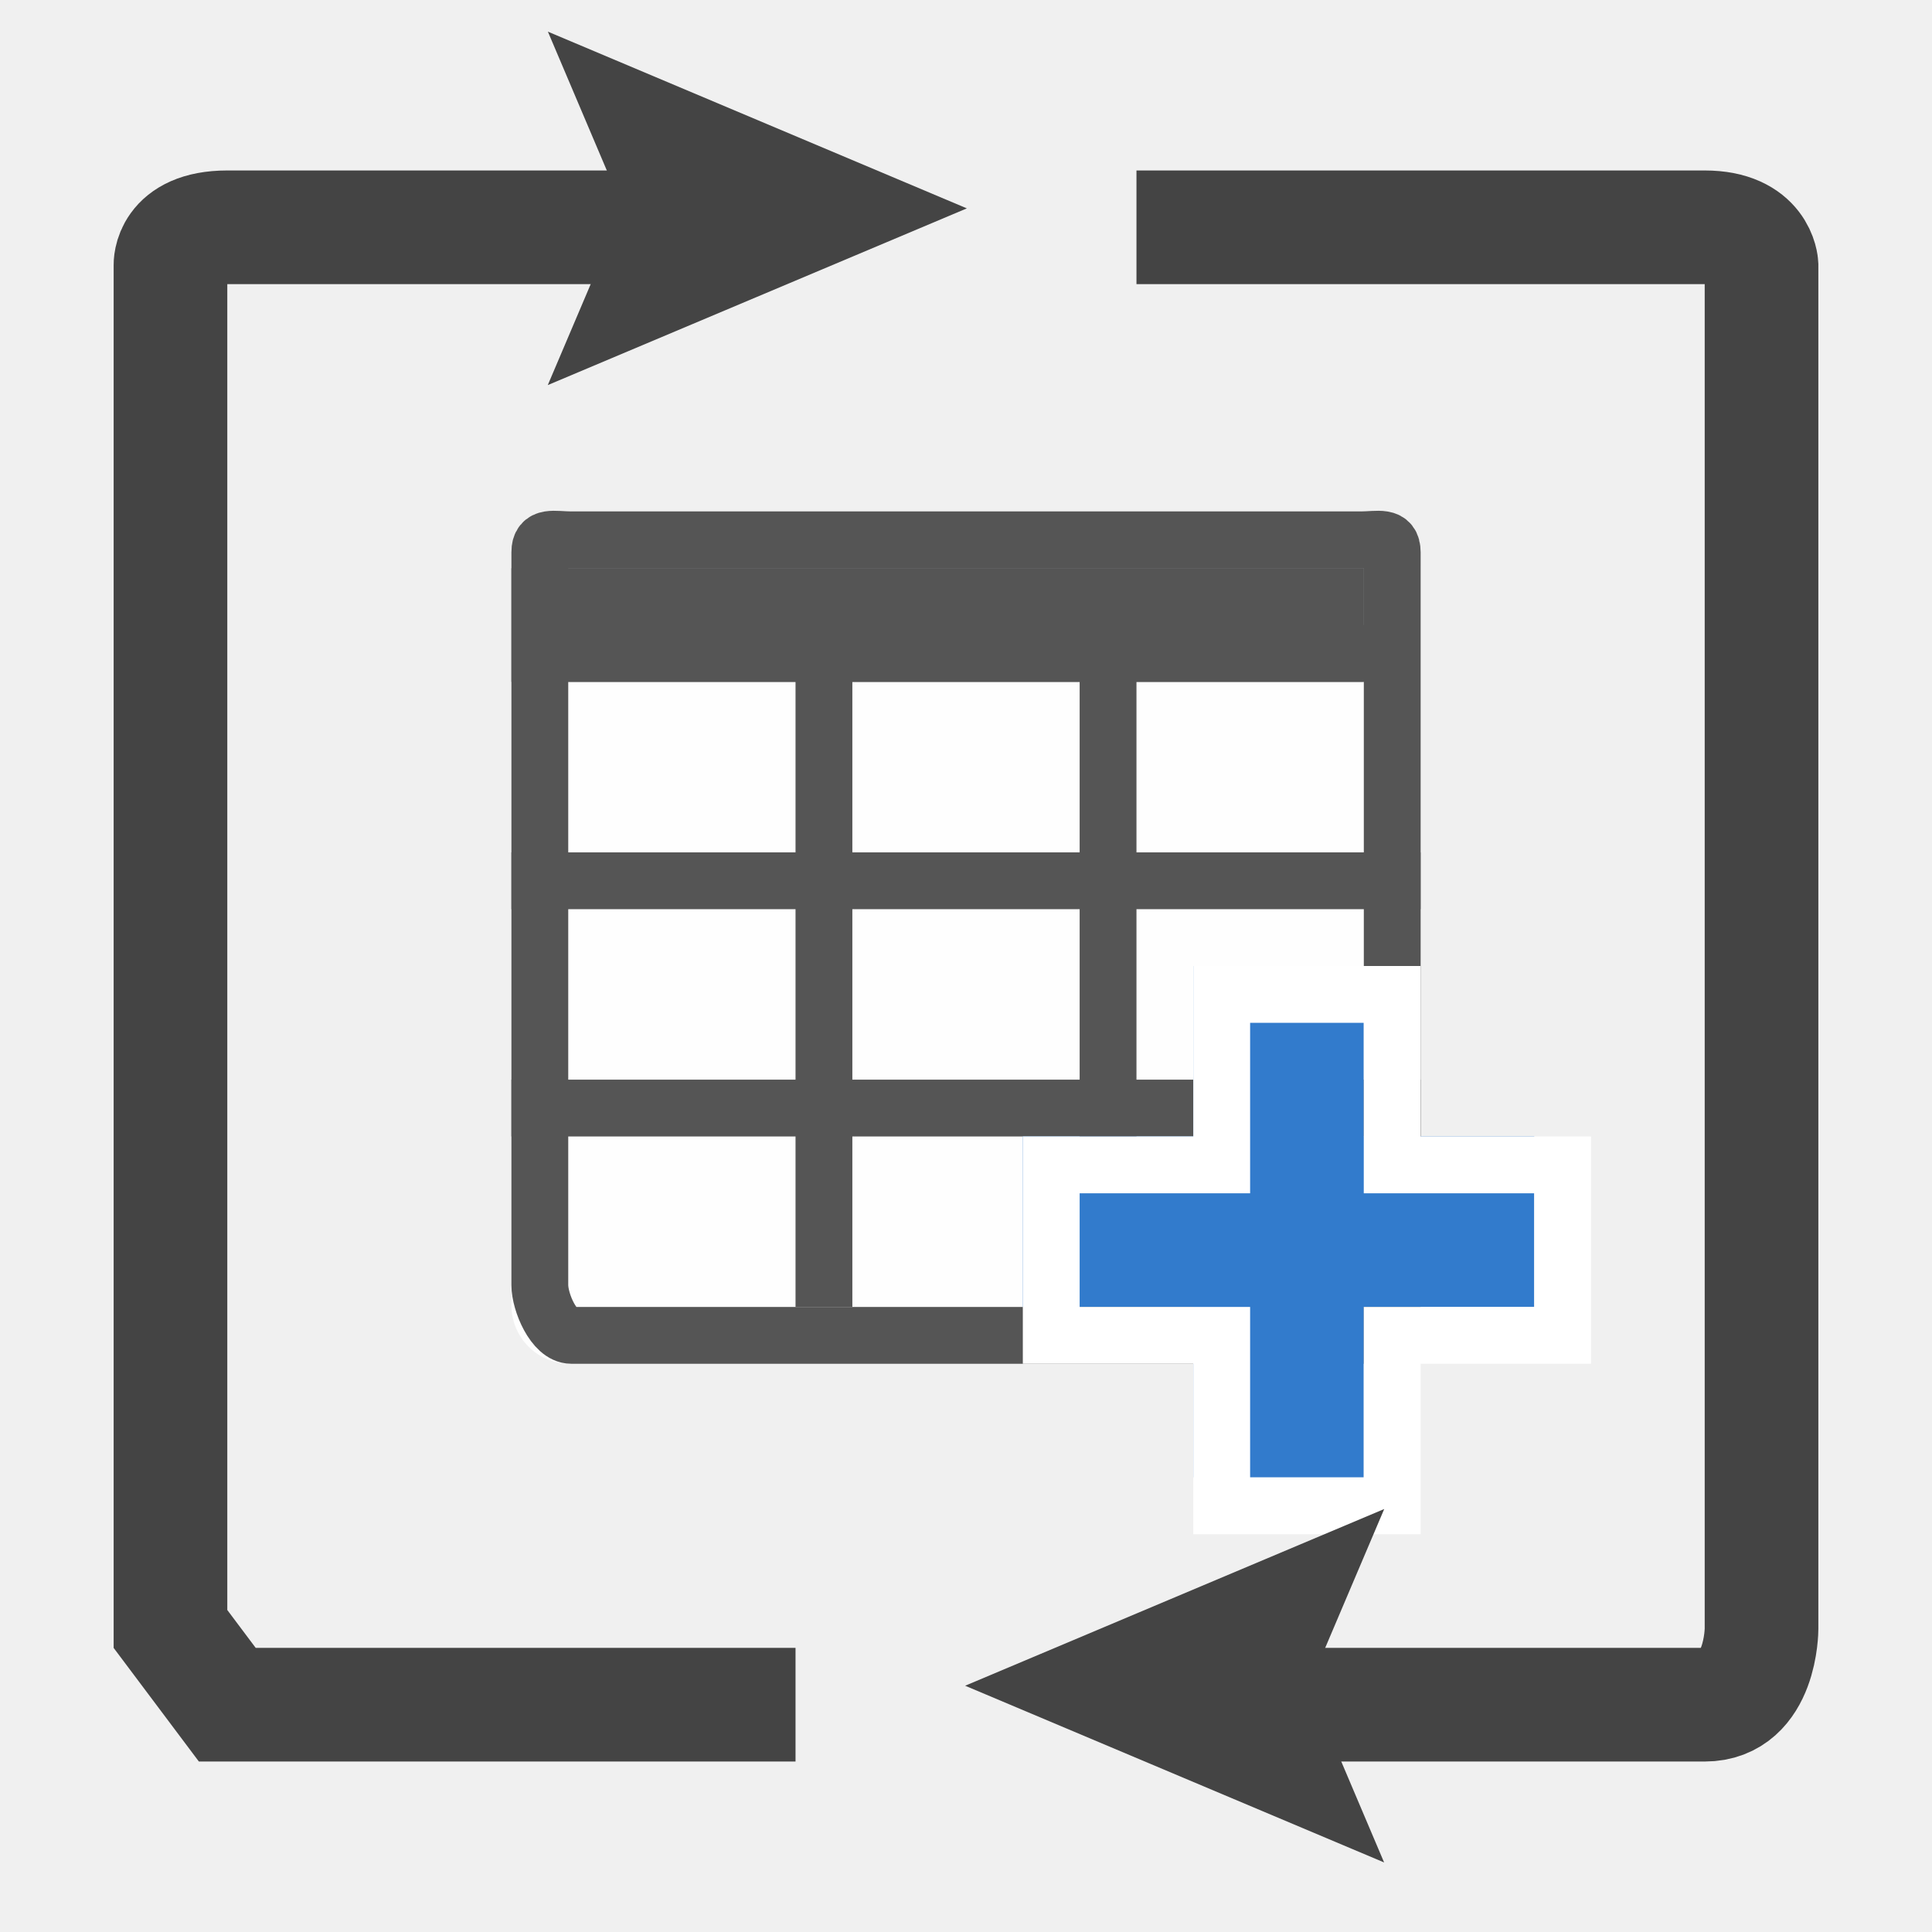
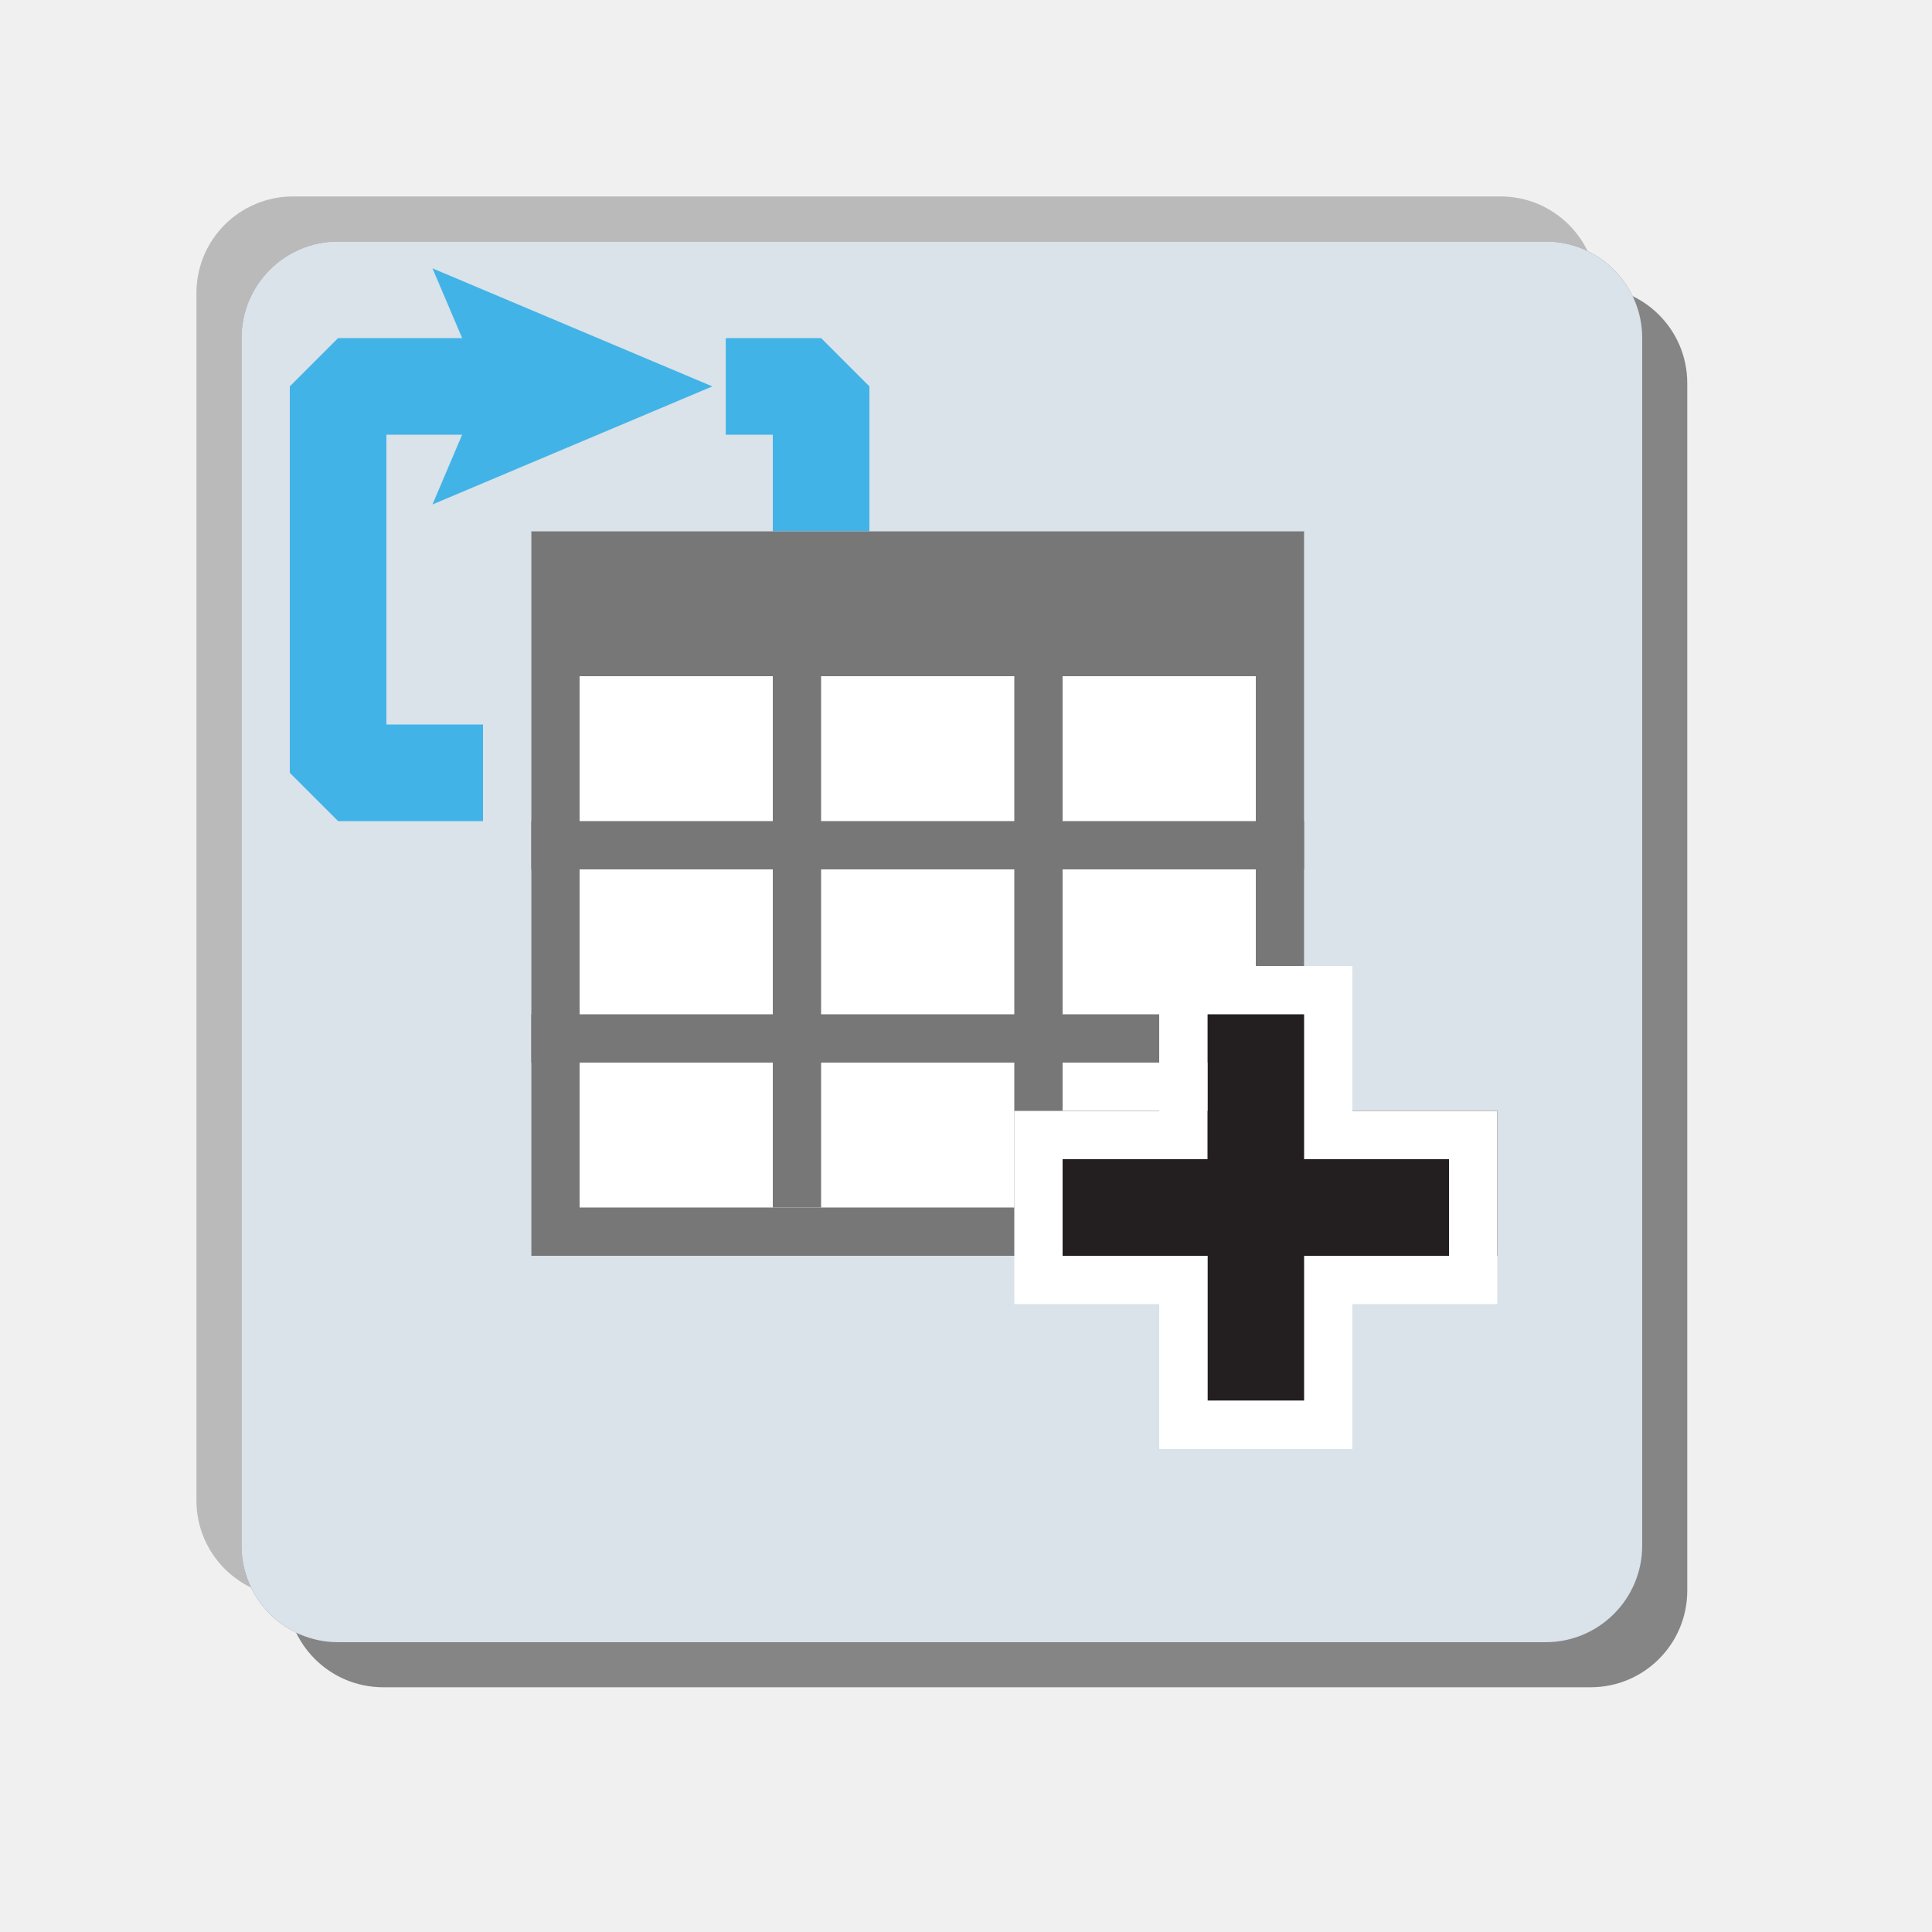
- <svg xmlns="http://www.w3.org/2000/svg" viewBox="0 0 34 34" enable-background="new 0 0 34 34">
+ <svg xmlns="http://www.w3.org/2000/svg" viewBox="0 0 40 40">
+   <g opacity=".8" fill="#6A6A6B">
+     <path d="M32 34H7c-1.105 0-2-.895-2-2V7c0-1.105.895-2 2-2h25c1.105 0 2 .895 2 2v25c0 1.105-.895 2-2 2z" />
+     <path d="M32.933 34.933h-25c-1.105 0-2-.895-2-2v-25c0-1.105.895-2 2-2h25c1.105 0 2 .895 2 2v25c0 1.105-.895 2-2 2z" />
+   </g>
+   <path fill="#6A6A6B" d="M31.067 33.067h-25c-1.105 0-2-.895-2-2v-25c0-1.105.895-2 2-2h25c1.105 0 2 .895 2 2v25c0 1.104-.896 2-2 2z" opacity=".4" />
+   <path fill="#DAE2EA" d="M32 34H7c-1.105 0-2-.895-2-2V7c0-1.105.895-2 2-2h25c1.105 0 2 .895 2 2v25c0 1.105-.895 2-2 2z" />
+   <g opacity=".7">
+     <path fill="none" stroke="#00A0E5" stroke-width="2" stroke-miterlimit="1" d="M10 16H7V8h3.808" />
+     <path fill="#00A0E5" d="M8.954 10.444L9.994 8l-1.04-2.444L14.748 8" />
+     <g>
+       <path fill="none" stroke="#00A0E5" stroke-width="2" stroke-miterlimit="1" d="M15.026 8H17v8h-2" />
+       <path fill="#00A0E5" d="M16.74 13.704L15.767 16l.975 2.296L11.3 16" />
+     </g>
+   </g>
  <g>
-     <path fill="#fff" fill-opacity=".9" d="M23.97 24H10.03C9.46 24 9 23.54 9 22.97V10.03C9 9.46 9.46 9 10.03 9h13.94c.57 0 1.03.46 1.03 1.03v12.94c0 .57-.46 1.03-1.03 1.03z" />
-     <path fill="none" stroke="#444" stroke-width="2" stroke-miterlimit="10" d="M14 30H4l-1-1.333v-24S2.97 4 4 4h8" />
-     <path fill="#444" d="M9.64 6.777l1.322-3.11-1.32-3.11 7.373 3.11z" />
-     <g stroke="#555" stroke-miterlimit="10">
-       <path fill="#808285" d="M9.5 9.72v12.894c0 .305.247.886.553.886H24.5 10.053c-.305 0-.553-.58-.553-.886V11.72c0-.306.247-.22.553-.22h13.895c.305 0 .553-.086.553.22v11.446V9.72c0-.306-.246-.22-.552-.22H10.053c-.306 0-.553-.086-.553.22z" />
-       <path fill="none" d="M14.5 11v12M19.5 11v12M9 15.5h16M9 19.5h16" />
-       <path fill="#808285" d="M9.5 10.5h14v1h-14z" />
+     <path fill="#FFF" d="M11 11h16v15H11z" />
+     <g stroke="#777" stroke-miterlimit="10">
+       <path fill="#808285" d="M11.5 11.5v14H27 11.5v-12h15v11.667V11.5z" />
+       <path fill="none" d="M16.5 13v12M21.5 13v12M11 17.5h16M11 21.5h16" />
+       <path fill="#808285" d="M12 12.5h14v1H12z" />
    </g>
-     <path fill="#327BCC" d="M21 26v-3h-3v-3h3v-3h3v3h3v3h-3v3z" />
-     <path fill="#fff" d="M24 18v3h3v2h-3v3h-2v-3h-3v-2h3v-3h2m1-1h-4v3h-3v4h3v3h4v-3h3v-4h-3v-3z" />
-     <path fill="none" stroke="#444" stroke-width="2" stroke-miterlimit="10" d="M20 4h10c.97 0 1 .666 1 .666v24S31 30 30 30h-8" />
-     <path fill="#444" d="M24.36 26.556l-1.322 3.11 1.32 3.11-7.373-3.11z" />
+     <path fill="#231F20" d="M25 29v-3h-3v-3h3v-3h3v3h3v3h-3v3" />
+     <path fill="#FFF" d="M27 21v3h3v2h-3v3h-2v-3h-3v-2h3v-3h2m1-1h-4v3h-3v4h3v3h4v-3h3v-4h-3v-3z" />
  </g>
</svg>
